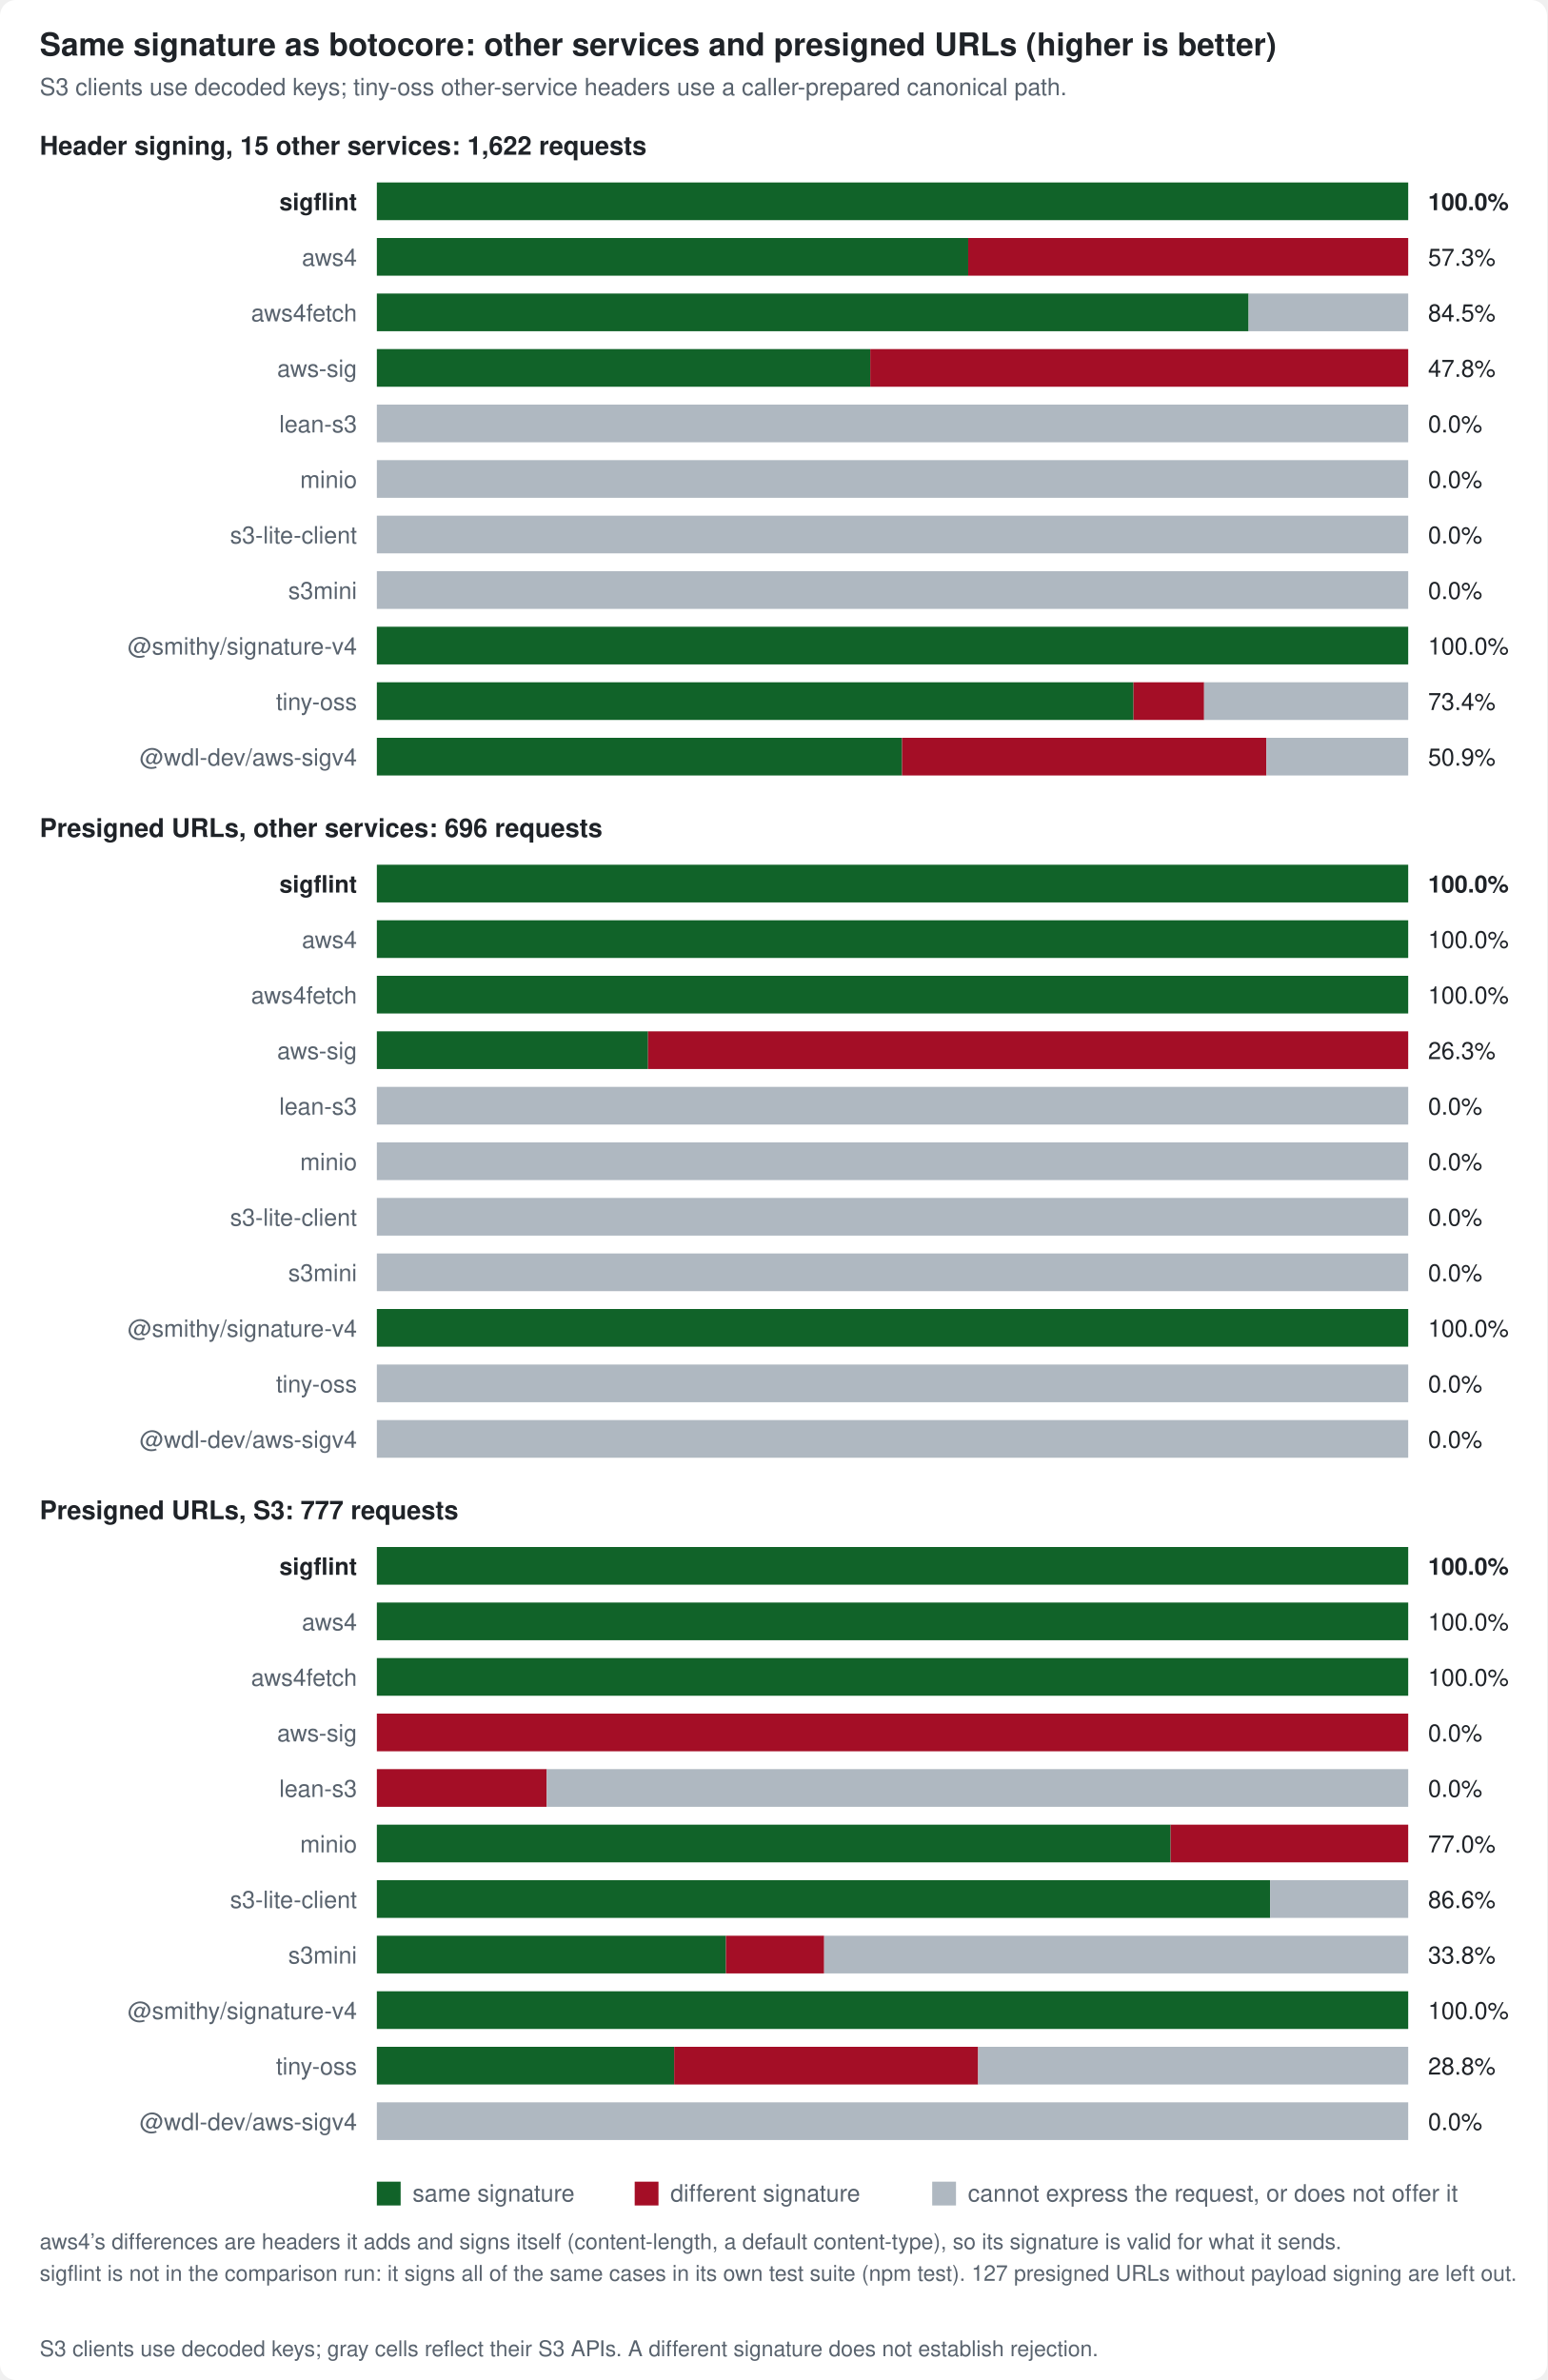
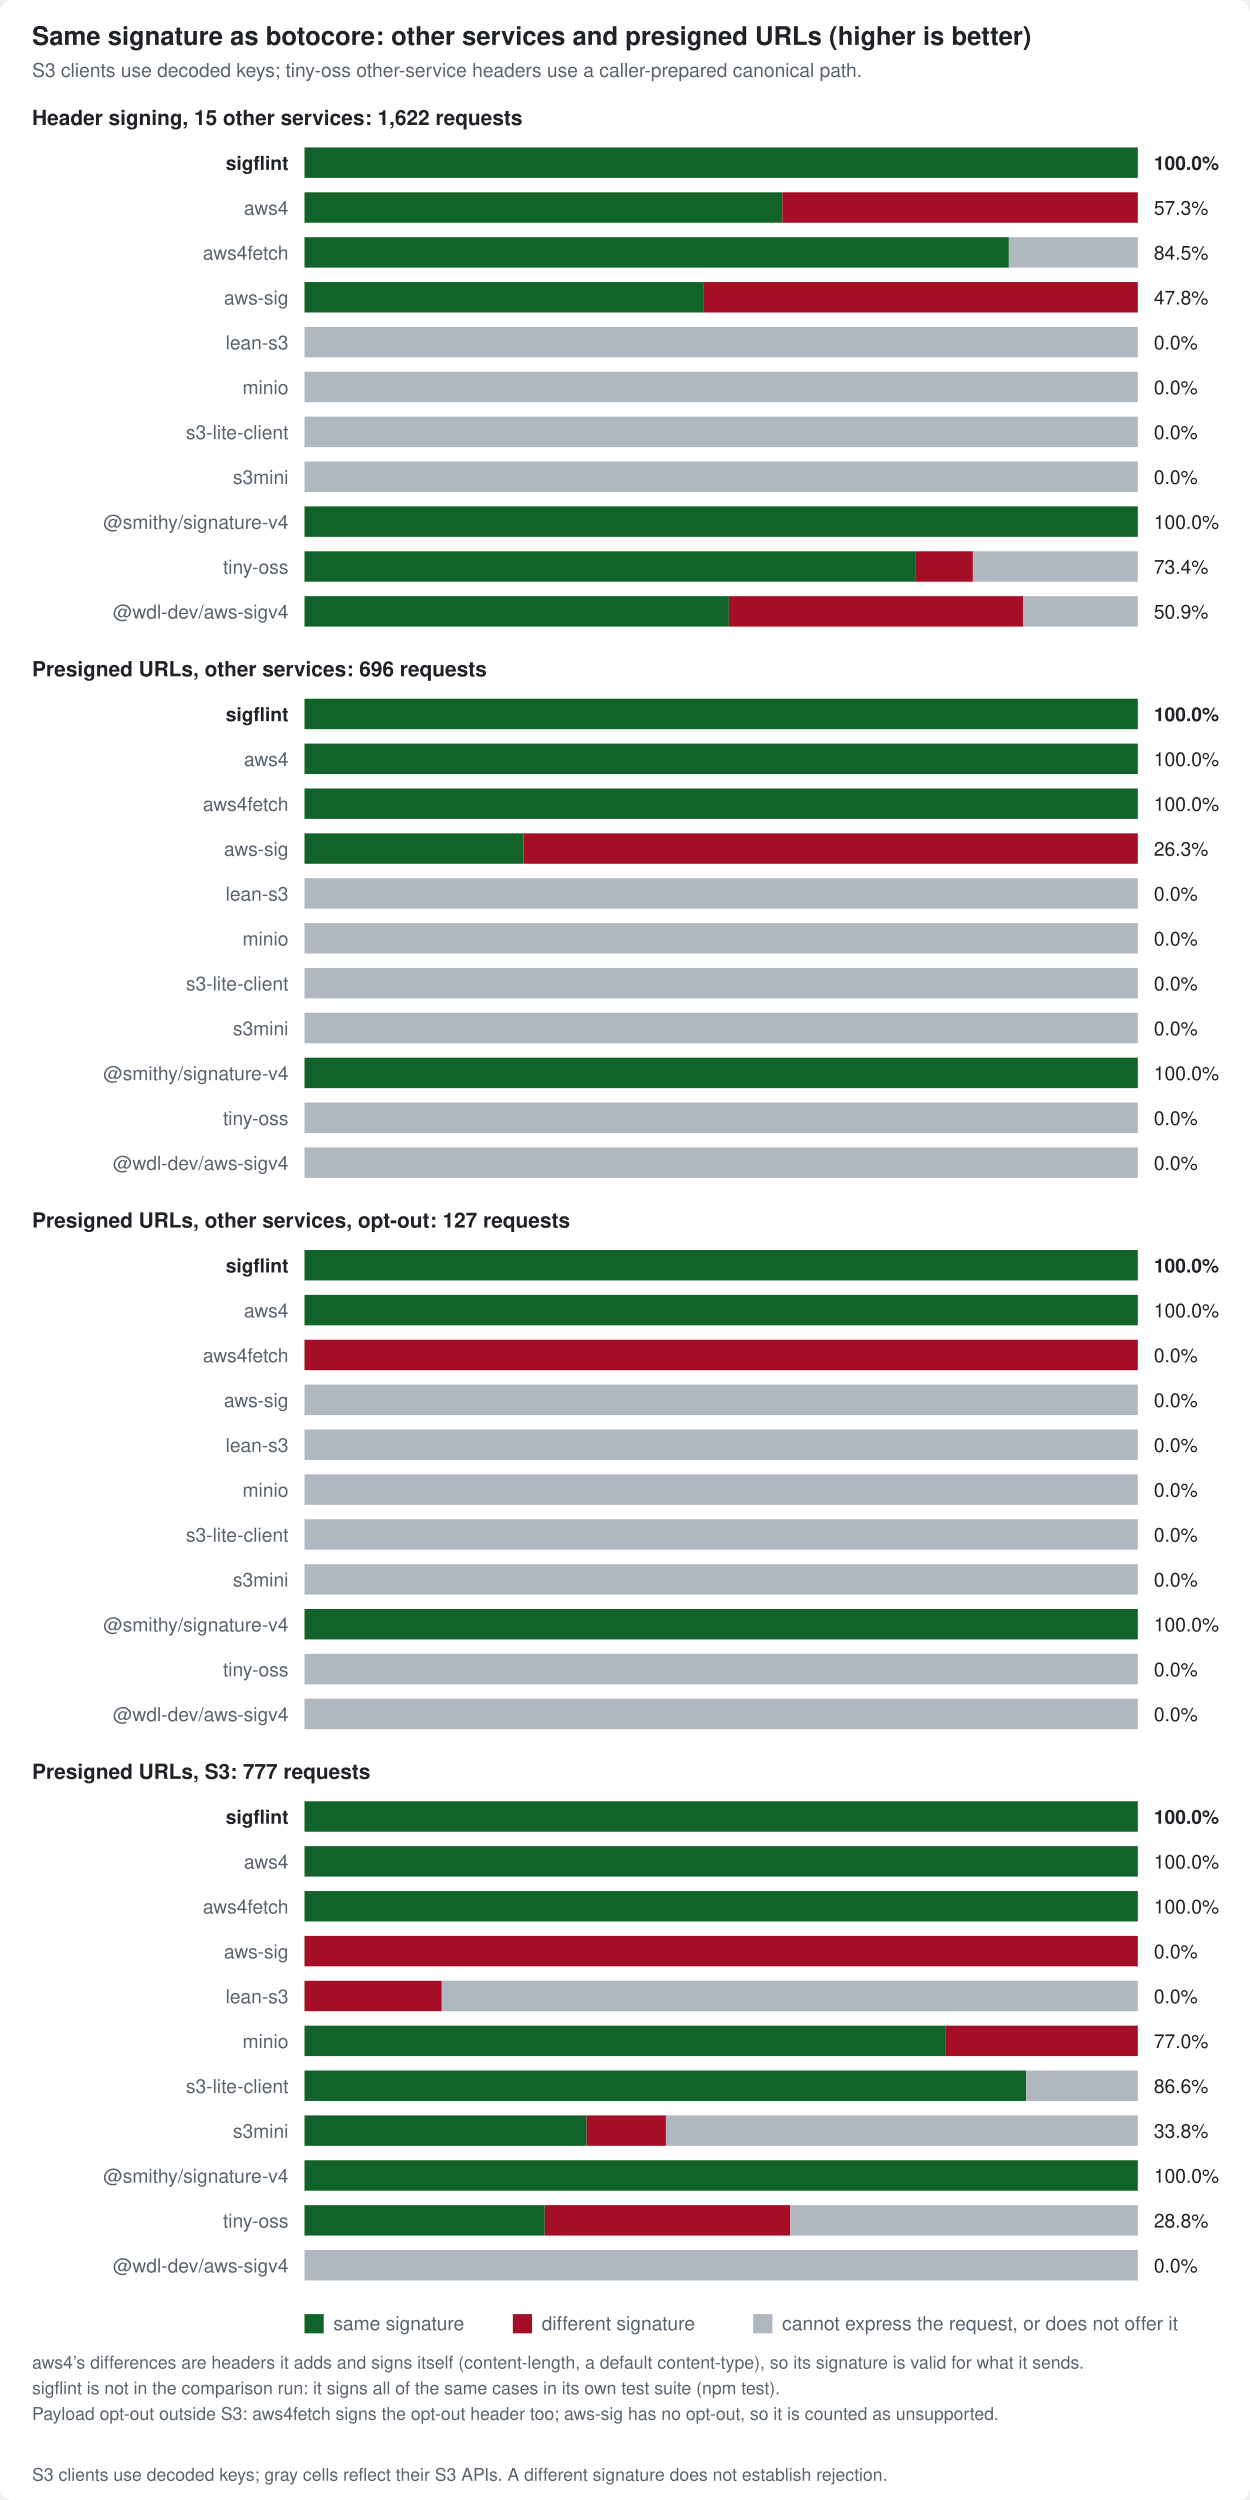
- <svg xmlns="http://www.w3.org/2000/svg" width="780" height="1200" viewBox="0 0 780 1200" role="img" aria-labelledby="t d" font-family="-apple-system,BlinkMacSystemFont,'Segoe UI',Helvetica,Arial,sans-serif">
-   <rect width="780" height="1200" rx="8" fill="#ffffff" />
+ <svg xmlns="http://www.w3.org/2000/svg" width="780" height="1560" viewBox="0 0 780 1560" role="img" aria-labelledby="t d" font-family="-apple-system,BlinkMacSystemFont,'Segoe UI',Helvetica,Arial,sans-serif">
+   <rect width="780" height="1560" rx="8" fill="#ffffff" />
  <text x="20" y="28" font-size="16" fill="#1f2328" text-anchor="start" font-weight="600">Same signature as botocore: other services and presigned URLs (higher is better)</text>
  <text x="20" y="48" font-size="12" fill="#59636e" text-anchor="start" font-weight="400">S3 clients use decoded keys; tiny-oss other-service headers use a caller-prepared canonical path.</text>
  <text x="20" y="78" font-size="13" fill="#1f2328" text-anchor="start" font-weight="600">Header signing, 15 other services: 1,622 requests</text>
  <text x="180" y="106" font-size="12" fill="#1f2328" text-anchor="end" font-weight="700">sigflint</text>
  <rect x="190" y="92" width="520" height="19" fill="#116329" />
  <text x="720" y="106" font-size="12" fill="#1f2328" text-anchor="start" font-weight="700">100.0%</text>
  <text x="180" y="134" font-size="12" fill="#59636e" text-anchor="end" font-weight="400">aws4</text>
  <rect x="190" y="120" width="298.15" height="19" fill="#116329" />
  <rect x="488.15" y="120" width="221.85" height="19" fill="#a40e26" />
  <text x="720" y="134" font-size="12" fill="#1f2328" text-anchor="start" font-weight="400">57.3%</text>
  <text x="180" y="162" font-size="12" fill="#59636e" text-anchor="end" font-weight="400">aws4fetch</text>
  <rect x="190" y="148" width="439.531" height="19" fill="#116329" />
  <rect x="629.531" y="148" width="80.469" height="19" fill="#afb8c1" />
  <text x="720" y="162" font-size="12" fill="#1f2328" text-anchor="start" font-weight="400">84.5%</text>
  <text x="180" y="190" font-size="12" fill="#59636e" text-anchor="end" font-weight="400">aws-sig</text>
  <rect x="190" y="176" width="248.779" height="19" fill="#116329" />
  <rect x="438.779" y="176" width="271.221" height="19" fill="#a40e26" />
  <text x="720" y="190" font-size="12" fill="#1f2328" text-anchor="start" font-weight="400">47.8%</text>
  <text x="180" y="218" font-size="12" fill="#59636e" text-anchor="end" font-weight="400">lean-s3</text>
  <rect x="190" y="204" width="520" height="19" fill="#afb8c1" />
  <text x="720" y="218" font-size="12" fill="#1f2328" text-anchor="start" font-weight="400">0.0%</text>
  <text x="180" y="246" font-size="12" fill="#59636e" text-anchor="end" font-weight="400">minio</text>
  <rect x="190" y="232" width="520" height="19" fill="#afb8c1" />
  <text x="720" y="246" font-size="12" fill="#1f2328" text-anchor="start" font-weight="400">0.0%</text>
  <text x="180" y="274" font-size="12" fill="#59636e" text-anchor="end" font-weight="400">s3-lite-client</text>
  <rect x="190" y="260" width="520" height="19" fill="#afb8c1" />
  <text x="720" y="274" font-size="12" fill="#1f2328" text-anchor="start" font-weight="400">0.0%</text>
  <text x="180" y="302" font-size="12" fill="#59636e" text-anchor="end" font-weight="400">s3mini</text>
  <rect x="190" y="288" width="520" height="19" fill="#afb8c1" />
  <text x="720" y="302" font-size="12" fill="#1f2328" text-anchor="start" font-weight="400">0.0%</text>
  <text x="180" y="330" font-size="12" fill="#59636e" text-anchor="end" font-weight="400">@smithy/signature-v4</text>
  <rect x="190" y="316" width="520" height="19" fill="#116329" />
  <text x="720" y="330" font-size="12" fill="#1f2328" text-anchor="start" font-weight="400">100.0%</text>
  <text x="180" y="358" font-size="12" fill="#59636e" text-anchor="end" font-weight="400">tiny-oss</text>
  <rect x="190" y="344" width="381.504" height="19" fill="#116329" />
  <rect x="571.504" y="344" width="35.586" height="19" fill="#a40e26" />
  <rect x="607.09" y="344" width="102.91" height="19" fill="#afb8c1" />
  <text x="720" y="358" font-size="12" fill="#1f2328" text-anchor="start" font-weight="400">73.4%</text>
  <text x="180" y="386" font-size="12" fill="#59636e" text-anchor="end" font-weight="400">@wdl-dev/aws-sigv4</text>
  <rect x="190" y="372" width="264.809" height="19" fill="#116329" />
  <rect x="454.809" y="372" width="183.699" height="19" fill="#a40e26" />
  <rect x="638.508" y="372" width="71.492" height="19" fill="#afb8c1" />
  <text x="720" y="386" font-size="12" fill="#1f2328" text-anchor="start" font-weight="400">50.9%</text>
  <text x="20" y="422" font-size="13" fill="#1f2328" text-anchor="start" font-weight="600">Presigned URLs, other services: 696 requests</text>
  <text x="180" y="450" font-size="12" fill="#1f2328" text-anchor="end" font-weight="700">sigflint</text>
  <rect x="190" y="436" width="520" height="19" fill="#116329" />
  <text x="720" y="450" font-size="12" fill="#1f2328" text-anchor="start" font-weight="700">100.0%</text>
  <text x="180" y="478" font-size="12" fill="#59636e" text-anchor="end" font-weight="400">aws4</text>
  <rect x="190" y="464" width="520" height="19" fill="#116329" />
  <text x="720" y="478" font-size="12" fill="#1f2328" text-anchor="start" font-weight="400">100.0%</text>
  <text x="180" y="506" font-size="12" fill="#59636e" text-anchor="end" font-weight="400">aws4fetch</text>
  <rect x="190" y="492" width="520" height="19" fill="#116329" />
  <text x="720" y="506" font-size="12" fill="#1f2328" text-anchor="start" font-weight="400">100.0%</text>
  <text x="180" y="534" font-size="12" fill="#59636e" text-anchor="end" font-weight="400">aws-sig</text>
  <rect x="190" y="520" width="136.724" height="19" fill="#116329" />
  <rect x="326.724" y="520" width="383.276" height="19" fill="#a40e26" />
  <text x="720" y="534" font-size="12" fill="#1f2328" text-anchor="start" font-weight="400">26.3%</text>
  <text x="180" y="562" font-size="12" fill="#59636e" text-anchor="end" font-weight="400">lean-s3</text>
  <rect x="190" y="548" width="520" height="19" fill="#afb8c1" />
  <text x="720" y="562" font-size="12" fill="#1f2328" text-anchor="start" font-weight="400">0.0%</text>
  <text x="180" y="590" font-size="12" fill="#59636e" text-anchor="end" font-weight="400">minio</text>
  <rect x="190" y="576" width="520" height="19" fill="#afb8c1" />
  <text x="720" y="590" font-size="12" fill="#1f2328" text-anchor="start" font-weight="400">0.0%</text>
  <text x="180" y="618" font-size="12" fill="#59636e" text-anchor="end" font-weight="400">s3-lite-client</text>
  <rect x="190" y="604" width="520" height="19" fill="#afb8c1" />
  <text x="720" y="618" font-size="12" fill="#1f2328" text-anchor="start" font-weight="400">0.0%</text>
  <text x="180" y="646" font-size="12" fill="#59636e" text-anchor="end" font-weight="400">s3mini</text>
  <rect x="190" y="632" width="520" height="19" fill="#afb8c1" />
  <text x="720" y="646" font-size="12" fill="#1f2328" text-anchor="start" font-weight="400">0.0%</text>
  <text x="180" y="674" font-size="12" fill="#59636e" text-anchor="end" font-weight="400">@smithy/signature-v4</text>
  <rect x="190" y="660" width="520" height="19" fill="#116329" />
  <text x="720" y="674" font-size="12" fill="#1f2328" text-anchor="start" font-weight="400">100.0%</text>
  <text x="180" y="702" font-size="12" fill="#59636e" text-anchor="end" font-weight="400">tiny-oss</text>
  <rect x="190" y="688" width="520" height="19" fill="#afb8c1" />
  <text x="720" y="702" font-size="12" fill="#1f2328" text-anchor="start" font-weight="400">0.0%</text>
  <text x="180" y="730" font-size="12" fill="#59636e" text-anchor="end" font-weight="400">@wdl-dev/aws-sigv4</text>
  <rect x="190" y="716" width="520" height="19" fill="#afb8c1" />
  <text x="720" y="730" font-size="12" fill="#1f2328" text-anchor="start" font-weight="400">0.0%</text>
-   <text x="20" y="766" font-size="13" fill="#1f2328" text-anchor="start" font-weight="600">Presigned URLs, S3: 777 requests</text>
+   <text x="20" y="766" font-size="13" fill="#1f2328" text-anchor="start" font-weight="600">Presigned URLs, other services, opt-out: 127 requests</text>
  <text x="180" y="794" font-size="12" fill="#1f2328" text-anchor="end" font-weight="700">sigflint</text>
  <rect x="190" y="780" width="520" height="19" fill="#116329" />
  <text x="720" y="794" font-size="12" fill="#1f2328" text-anchor="start" font-weight="700">100.0%</text>
  <text x="180" y="822" font-size="12" fill="#59636e" text-anchor="end" font-weight="400">aws4</text>
  <rect x="190" y="808" width="520" height="19" fill="#116329" />
  <text x="720" y="822" font-size="12" fill="#1f2328" text-anchor="start" font-weight="400">100.0%</text>
  <text x="180" y="850" font-size="12" fill="#59636e" text-anchor="end" font-weight="400">aws4fetch</text>
-   <rect x="190" y="836" width="520" height="19" fill="#116329" />
-   <text x="720" y="850" font-size="12" fill="#1f2328" text-anchor="start" font-weight="400">100.0%</text>
+   <rect x="190" y="836" width="520" height="19" fill="#a40e26" />
+   <text x="720" y="850" font-size="12" fill="#1f2328" text-anchor="start" font-weight="400">0.0%</text>
  <text x="180" y="878" font-size="12" fill="#59636e" text-anchor="end" font-weight="400">aws-sig</text>
-   <rect x="190" y="864" width="520" height="19" fill="#a40e26" />
+   <rect x="190" y="864" width="520" height="19" fill="#afb8c1" />
  <text x="720" y="878" font-size="12" fill="#1f2328" text-anchor="start" font-weight="400">0.0%</text>
  <text x="180" y="906" font-size="12" fill="#59636e" text-anchor="end" font-weight="400">lean-s3</text>
-   <rect x="190" y="892" width="85.663" height="19" fill="#a40e26" />
-   <rect x="275.663" y="892" width="434.337" height="19" fill="#afb8c1" />
+   <rect x="190" y="892" width="520" height="19" fill="#afb8c1" />
  <text x="720" y="906" font-size="12" fill="#1f2328" text-anchor="start" font-weight="400">0.0%</text>
  <text x="180" y="934" font-size="12" fill="#59636e" text-anchor="end" font-weight="400">minio</text>
-   <rect x="190" y="920" width="400.206" height="19" fill="#116329" />
-   <rect x="590.206" y="920" width="119.794" height="19" fill="#a40e26" />
-   <text x="720" y="934" font-size="12" fill="#1f2328" text-anchor="start" font-weight="400">77.0%</text>
+   <rect x="190" y="920" width="520" height="19" fill="#afb8c1" />
+   <text x="720" y="934" font-size="12" fill="#1f2328" text-anchor="start" font-weight="400">0.0%</text>
  <text x="180" y="962" font-size="12" fill="#59636e" text-anchor="end" font-weight="400">s3-lite-client</text>
-   <rect x="190" y="948" width="450.399" height="19" fill="#116329" />
-   <rect x="640.399" y="948" width="69.601" height="19" fill="#afb8c1" />
-   <text x="720" y="962" font-size="12" fill="#1f2328" text-anchor="start" font-weight="400">86.6%</text>
+   <rect x="190" y="948" width="520" height="19" fill="#afb8c1" />
+   <text x="720" y="962" font-size="12" fill="#1f2328" text-anchor="start" font-weight="400">0.0%</text>
  <text x="180" y="990" font-size="12" fill="#59636e" text-anchor="end" font-weight="400">s3mini</text>
-   <rect x="190" y="976" width="176.01" height="19" fill="#116329" />
-   <rect x="366.01" y="976" width="49.524" height="19" fill="#a40e26" />
-   <rect x="415.534" y="976" width="294.466" height="19" fill="#afb8c1" />
-   <text x="720" y="990" font-size="12" fill="#1f2328" text-anchor="start" font-weight="400">33.8%</text>
+   <rect x="190" y="976" width="520" height="19" fill="#afb8c1" />
+   <text x="720" y="990" font-size="12" fill="#1f2328" text-anchor="start" font-weight="400">0.0%</text>
  <text x="180" y="1018" font-size="12" fill="#59636e" text-anchor="end" font-weight="400">@smithy/signature-v4</text>
  <rect x="190" y="1004" width="520" height="19" fill="#116329" />
  <text x="720" y="1018" font-size="12" fill="#1f2328" text-anchor="start" font-weight="400">100.0%</text>
  <text x="180" y="1046" font-size="12" fill="#59636e" text-anchor="end" font-weight="400">tiny-oss</text>
-   <rect x="190" y="1032" width="149.91" height="19" fill="#116329" />
-   <rect x="339.91" y="1032" width="153.256" height="19" fill="#a40e26" />
-   <rect x="493.166" y="1032" width="216.834" height="19" fill="#afb8c1" />
-   <text x="720" y="1046" font-size="12" fill="#1f2328" text-anchor="start" font-weight="400">28.8%</text>
+   <rect x="190" y="1032" width="520" height="19" fill="#afb8c1" />
+   <text x="720" y="1046" font-size="12" fill="#1f2328" text-anchor="start" font-weight="400">0.0%</text>
  <text x="180" y="1074" font-size="12" fill="#59636e" text-anchor="end" font-weight="400">@wdl-dev/aws-sigv4</text>
  <rect x="190" y="1060" width="520" height="19" fill="#afb8c1" />
  <text x="720" y="1074" font-size="12" fill="#1f2328" text-anchor="start" font-weight="400">0.0%</text>
-   <rect x="190" y="1100" width="12" height="12" fill="#116329" />
-   <text x="208" y="1110" font-size="12" fill="#59636e" text-anchor="start" font-weight="400">same signature</text>
-   <rect x="320" y="1100" width="12" height="12" fill="#a40e26" />
-   <text x="338" y="1110" font-size="12" fill="#59636e" text-anchor="start" font-weight="400">different signature</text>
-   <rect x="470" y="1100" width="12" height="12" fill="#afb8c1" />
-   <text x="488" y="1110" font-size="12" fill="#59636e" text-anchor="start" font-weight="400">cannot express the request, or does not offer it</text>
-   <text x="20" y="1134" font-size="11" fill="#59636e" text-anchor="start" font-weight="400">aws4’s differences are headers it adds and signs itself (content-length, a default content-type), so its signature is valid for what it sends.</text>
-   <text x="20" y="1150" font-size="11" fill="#59636e" text-anchor="start" font-weight="400">sigflint is not in the comparison run: it signs all of the same cases in its own test suite (npm test). 127 presigned URLs without payload signing are left out.</text>
-   <text x="20" y="1188" font-size="11" fill="#59636e" text-anchor="start" font-weight="400">S3 clients use decoded keys; gray cells reflect their S3 APIs. A different signature does not establish rejection.</text>
+   <text x="20" y="1110" font-size="13" fill="#1f2328" text-anchor="start" font-weight="600">Presigned URLs, S3: 777 requests</text>
+   <text x="180" y="1138" font-size="12" fill="#1f2328" text-anchor="end" font-weight="700">sigflint</text>
+   <rect x="190" y="1124" width="520" height="19" fill="#116329" />
+   <text x="720" y="1138" font-size="12" fill="#1f2328" text-anchor="start" font-weight="700">100.0%</text>
+   <text x="180" y="1166" font-size="12" fill="#59636e" text-anchor="end" font-weight="400">aws4</text>
+   <rect x="190" y="1152" width="520" height="19" fill="#116329" />
+   <text x="720" y="1166" font-size="12" fill="#1f2328" text-anchor="start" font-weight="400">100.0%</text>
+   <text x="180" y="1194" font-size="12" fill="#59636e" text-anchor="end" font-weight="400">aws4fetch</text>
+   <rect x="190" y="1180" width="520" height="19" fill="#116329" />
+   <text x="720" y="1194" font-size="12" fill="#1f2328" text-anchor="start" font-weight="400">100.0%</text>
+   <text x="180" y="1222" font-size="12" fill="#59636e" text-anchor="end" font-weight="400">aws-sig</text>
+   <rect x="190" y="1208" width="520" height="19" fill="#a40e26" />
+   <text x="720" y="1222" font-size="12" fill="#1f2328" text-anchor="start" font-weight="400">0.0%</text>
+   <text x="180" y="1250" font-size="12" fill="#59636e" text-anchor="end" font-weight="400">lean-s3</text>
+   <rect x="190" y="1236" width="85.663" height="19" fill="#a40e26" />
+   <rect x="275.663" y="1236" width="434.337" height="19" fill="#afb8c1" />
+   <text x="720" y="1250" font-size="12" fill="#1f2328" text-anchor="start" font-weight="400">0.0%</text>
+   <text x="180" y="1278" font-size="12" fill="#59636e" text-anchor="end" font-weight="400">minio</text>
+   <rect x="190" y="1264" width="400.206" height="19" fill="#116329" />
+   <rect x="590.206" y="1264" width="119.794" height="19" fill="#a40e26" />
+   <text x="720" y="1278" font-size="12" fill="#1f2328" text-anchor="start" font-weight="400">77.0%</text>
+   <text x="180" y="1306" font-size="12" fill="#59636e" text-anchor="end" font-weight="400">s3-lite-client</text>
+   <rect x="190" y="1292" width="450.399" height="19" fill="#116329" />
+   <rect x="640.399" y="1292" width="69.601" height="19" fill="#afb8c1" />
+   <text x="720" y="1306" font-size="12" fill="#1f2328" text-anchor="start" font-weight="400">86.6%</text>
+   <text x="180" y="1334" font-size="12" fill="#59636e" text-anchor="end" font-weight="400">s3mini</text>
+   <rect x="190" y="1320" width="176.01" height="19" fill="#116329" />
+   <rect x="366.01" y="1320" width="49.524" height="19" fill="#a40e26" />
+   <rect x="415.534" y="1320" width="294.466" height="19" fill="#afb8c1" />
+   <text x="720" y="1334" font-size="12" fill="#1f2328" text-anchor="start" font-weight="400">33.8%</text>
+   <text x="180" y="1362" font-size="12" fill="#59636e" text-anchor="end" font-weight="400">@smithy/signature-v4</text>
+   <rect x="190" y="1348" width="520" height="19" fill="#116329" />
+   <text x="720" y="1362" font-size="12" fill="#1f2328" text-anchor="start" font-weight="400">100.0%</text>
+   <text x="180" y="1390" font-size="12" fill="#59636e" text-anchor="end" font-weight="400">tiny-oss</text>
+   <rect x="190" y="1376" width="149.91" height="19" fill="#116329" />
+   <rect x="339.91" y="1376" width="153.256" height="19" fill="#a40e26" />
+   <rect x="493.166" y="1376" width="216.834" height="19" fill="#afb8c1" />
+   <text x="720" y="1390" font-size="12" fill="#1f2328" text-anchor="start" font-weight="400">28.8%</text>
+   <text x="180" y="1418" font-size="12" fill="#59636e" text-anchor="end" font-weight="400">@wdl-dev/aws-sigv4</text>
+   <rect x="190" y="1404" width="520" height="19" fill="#afb8c1" />
+   <text x="720" y="1418" font-size="12" fill="#1f2328" text-anchor="start" font-weight="400">0.0%</text>
+   <rect x="190" y="1444" width="12" height="12" fill="#116329" />
+   <text x="208" y="1454" font-size="12" fill="#59636e" text-anchor="start" font-weight="400">same signature</text>
+   <rect x="320" y="1444" width="12" height="12" fill="#a40e26" />
+   <text x="338" y="1454" font-size="12" fill="#59636e" text-anchor="start" font-weight="400">different signature</text>
+   <rect x="470" y="1444" width="12" height="12" fill="#afb8c1" />
+   <text x="488" y="1454" font-size="12" fill="#59636e" text-anchor="start" font-weight="400">cannot express the request, or does not offer it</text>
+   <text x="20" y="1478" font-size="11" fill="#59636e" text-anchor="start" font-weight="400">aws4’s differences are headers it adds and signs itself (content-length, a default content-type), so its signature is valid for what it sends.</text>
+   <text x="20" y="1494" font-size="11" fill="#59636e" text-anchor="start" font-weight="400">sigflint is not in the comparison run: it signs all of the same cases in its own test suite (npm test).</text>
+   <text x="20" y="1510" font-size="11" fill="#59636e" text-anchor="start" font-weight="400">Payload opt-out outside S3: aws4fetch signs the opt-out header too; aws-sig has no opt-out, so it is counted as unsupported.</text>
+   <text x="20" y="1548" font-size="11" fill="#59636e" text-anchor="start" font-weight="400">S3 clients use decoded keys; gray cells reflect their S3 APIs. A different signature does not establish rejection.</text>
</svg>
